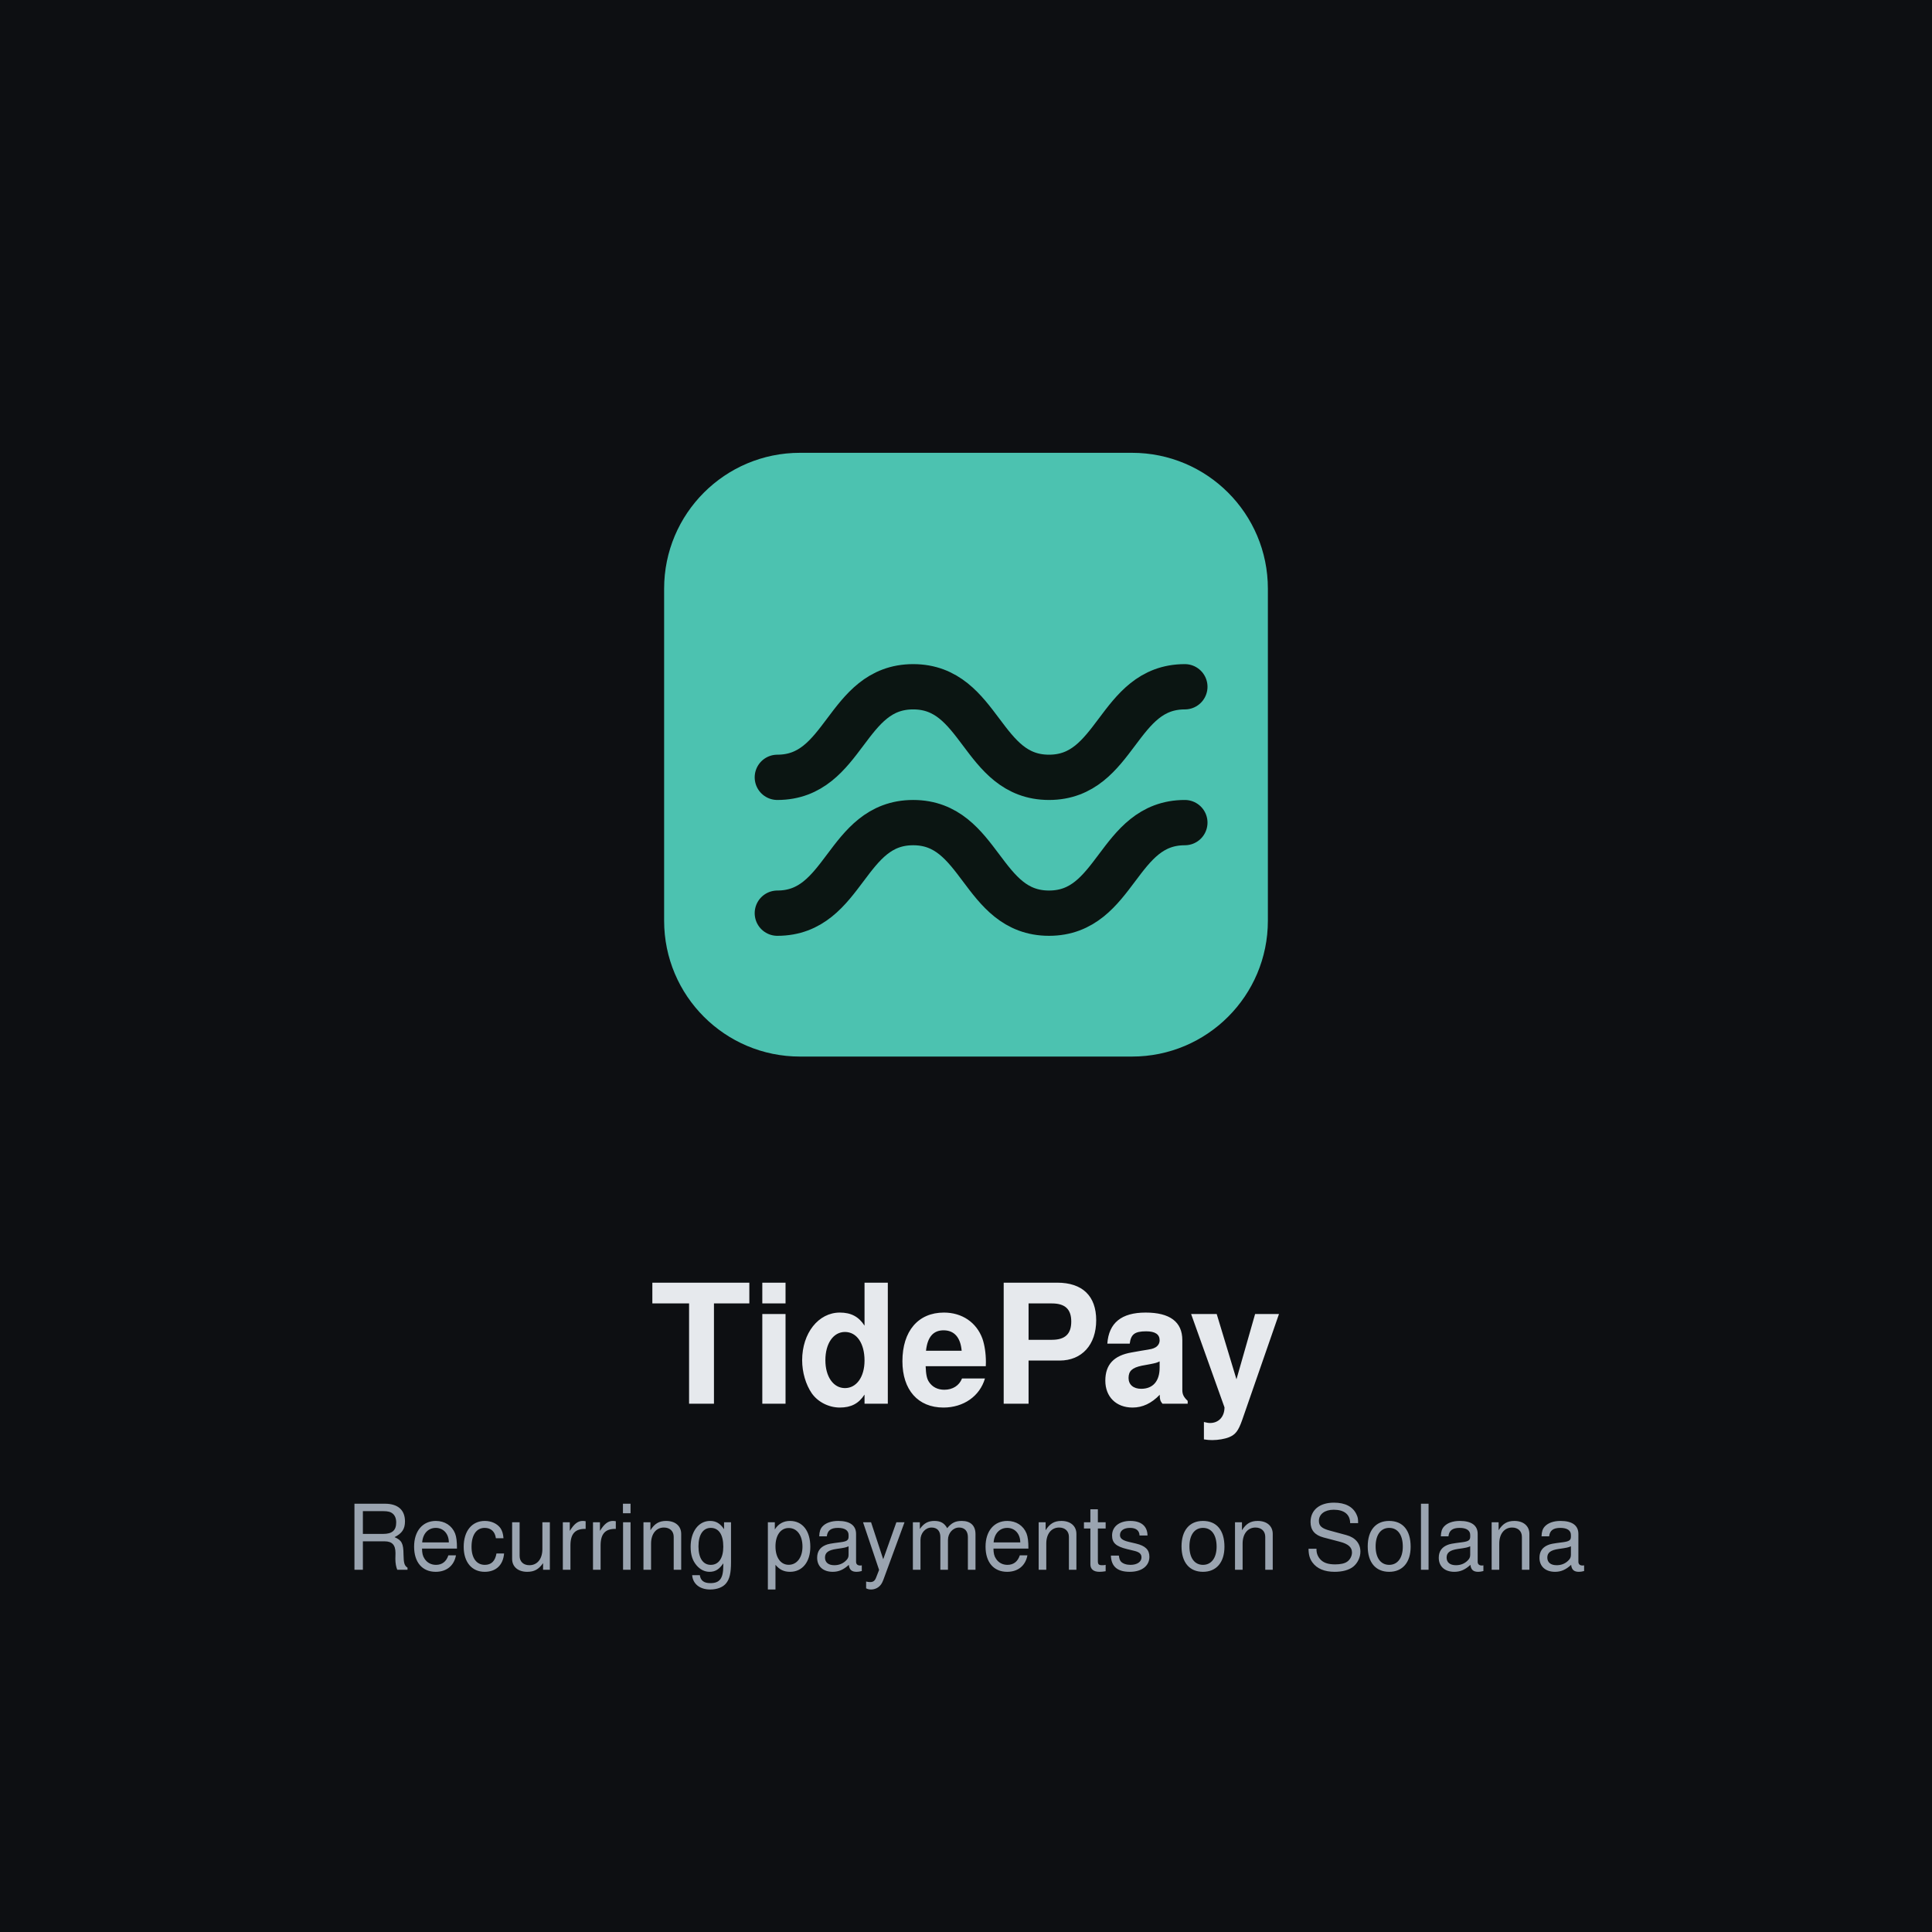
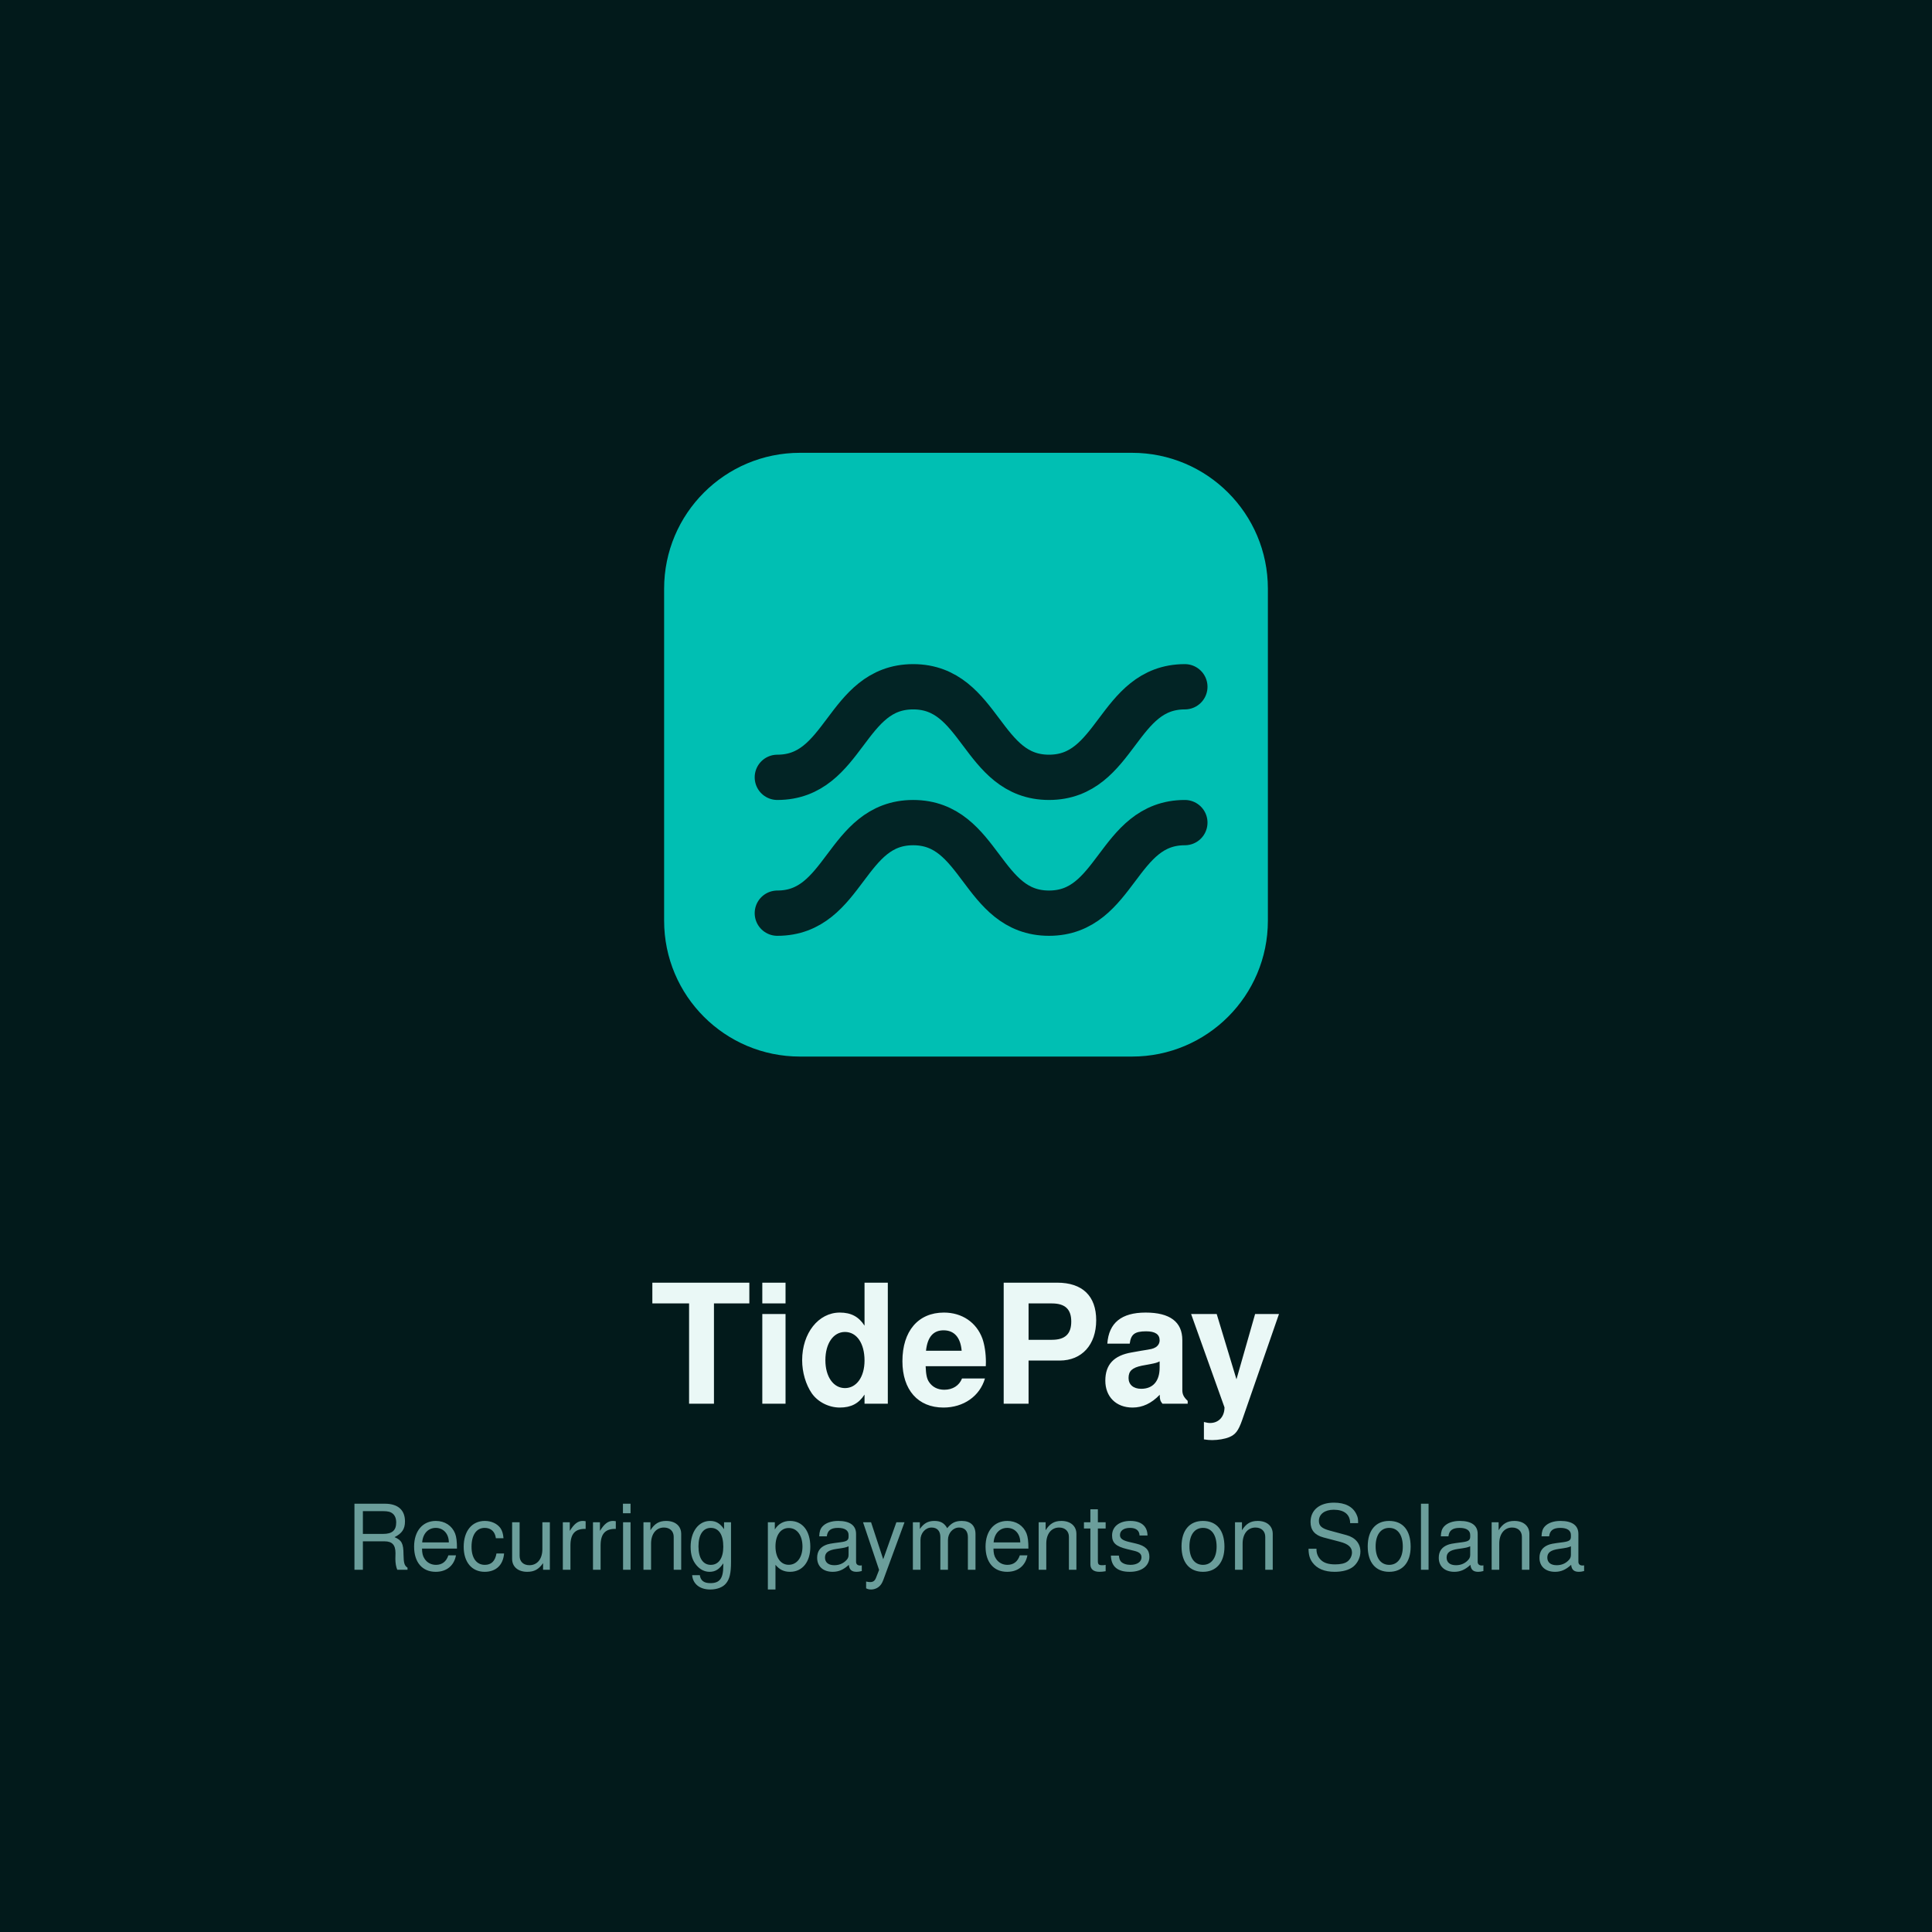
<svg xmlns="http://www.w3.org/2000/svg" width="512" height="512" viewBox="0 0 512 512" fill="none">
-   <rect width="512" height="512" fill="#0D0F12" />
-   <rect x="176" y="120" width="160" height="160" rx="36" fill="#4CC2B0" />
-   <path d="M206 206c18 0 18-24 36-24s18 24 36 24 18-24 36-24M206 242c18 0 18-24 36-24s18 24 36 24 18-24 36-24" stroke="#0B1512" stroke-width="12" stroke-linecap="round" stroke-linejoin="round" />
-   <text x="256" y="372" fill="#E6E9ED" font-family="Helvetica, Arial, sans-serif" font-size="44" font-weight="600" text-anchor="middle">TidePay</text>
-   <text x="256" y="416" fill="#9AA4B0" font-family="Helvetica, Arial, sans-serif" font-size="24" text-anchor="middle">Recurring payments on Solana</text>
+   <rect width="512" height="512" fill="#021A1B" />
+   <rect x="176" y="120" width="160" height="160" rx="36" fill="#00BFB3" />
+   <path d="M206 206c18 0 18-24 36-24s18 24 36 24 18-24 36-24M206 242c18 0 18-24 36-24s18 24 36 24 18-24 36-24" stroke="#022425" stroke-width="12" stroke-linecap="round" stroke-linejoin="round" />
+   <text x="256" y="372" fill="#EAF8F6" font-family="Helvetica, Arial, sans-serif" font-size="44" font-weight="600" text-anchor="middle">TidePay</text>
+   <text x="256" y="416" fill="#6B9E9B" font-family="Helvetica, Arial, sans-serif" font-size="24" text-anchor="middle">Recurring payments on Solana</text>
</svg>
